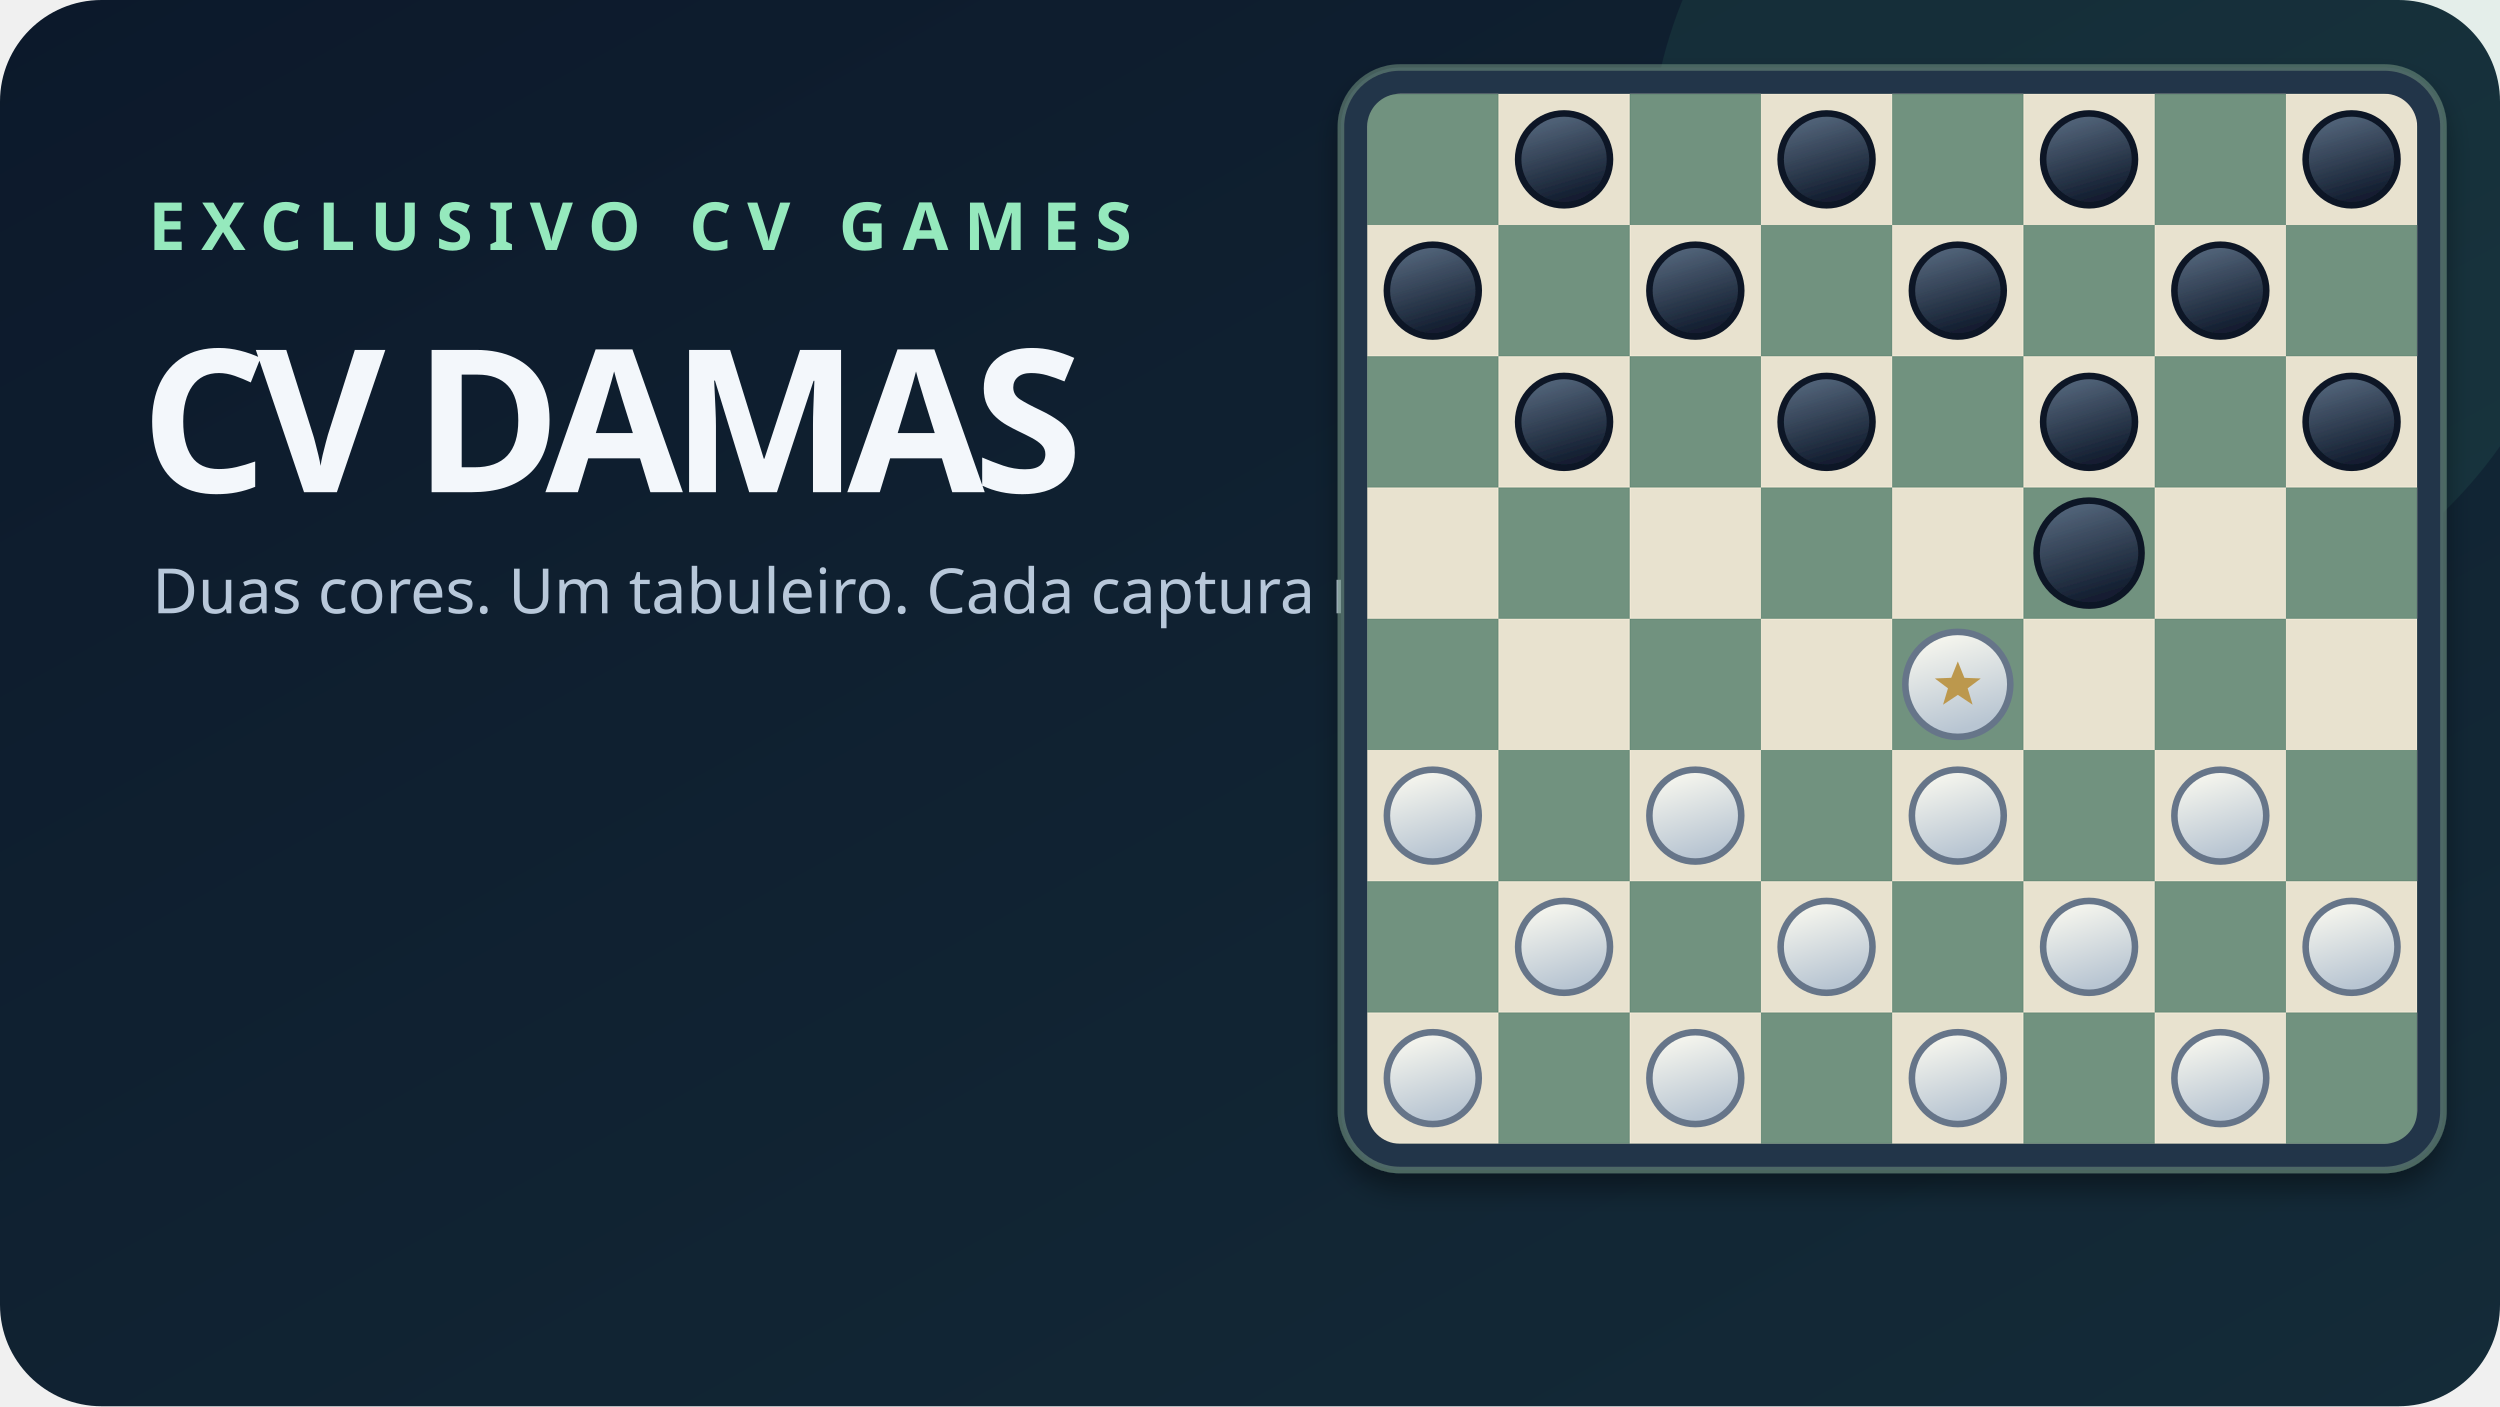
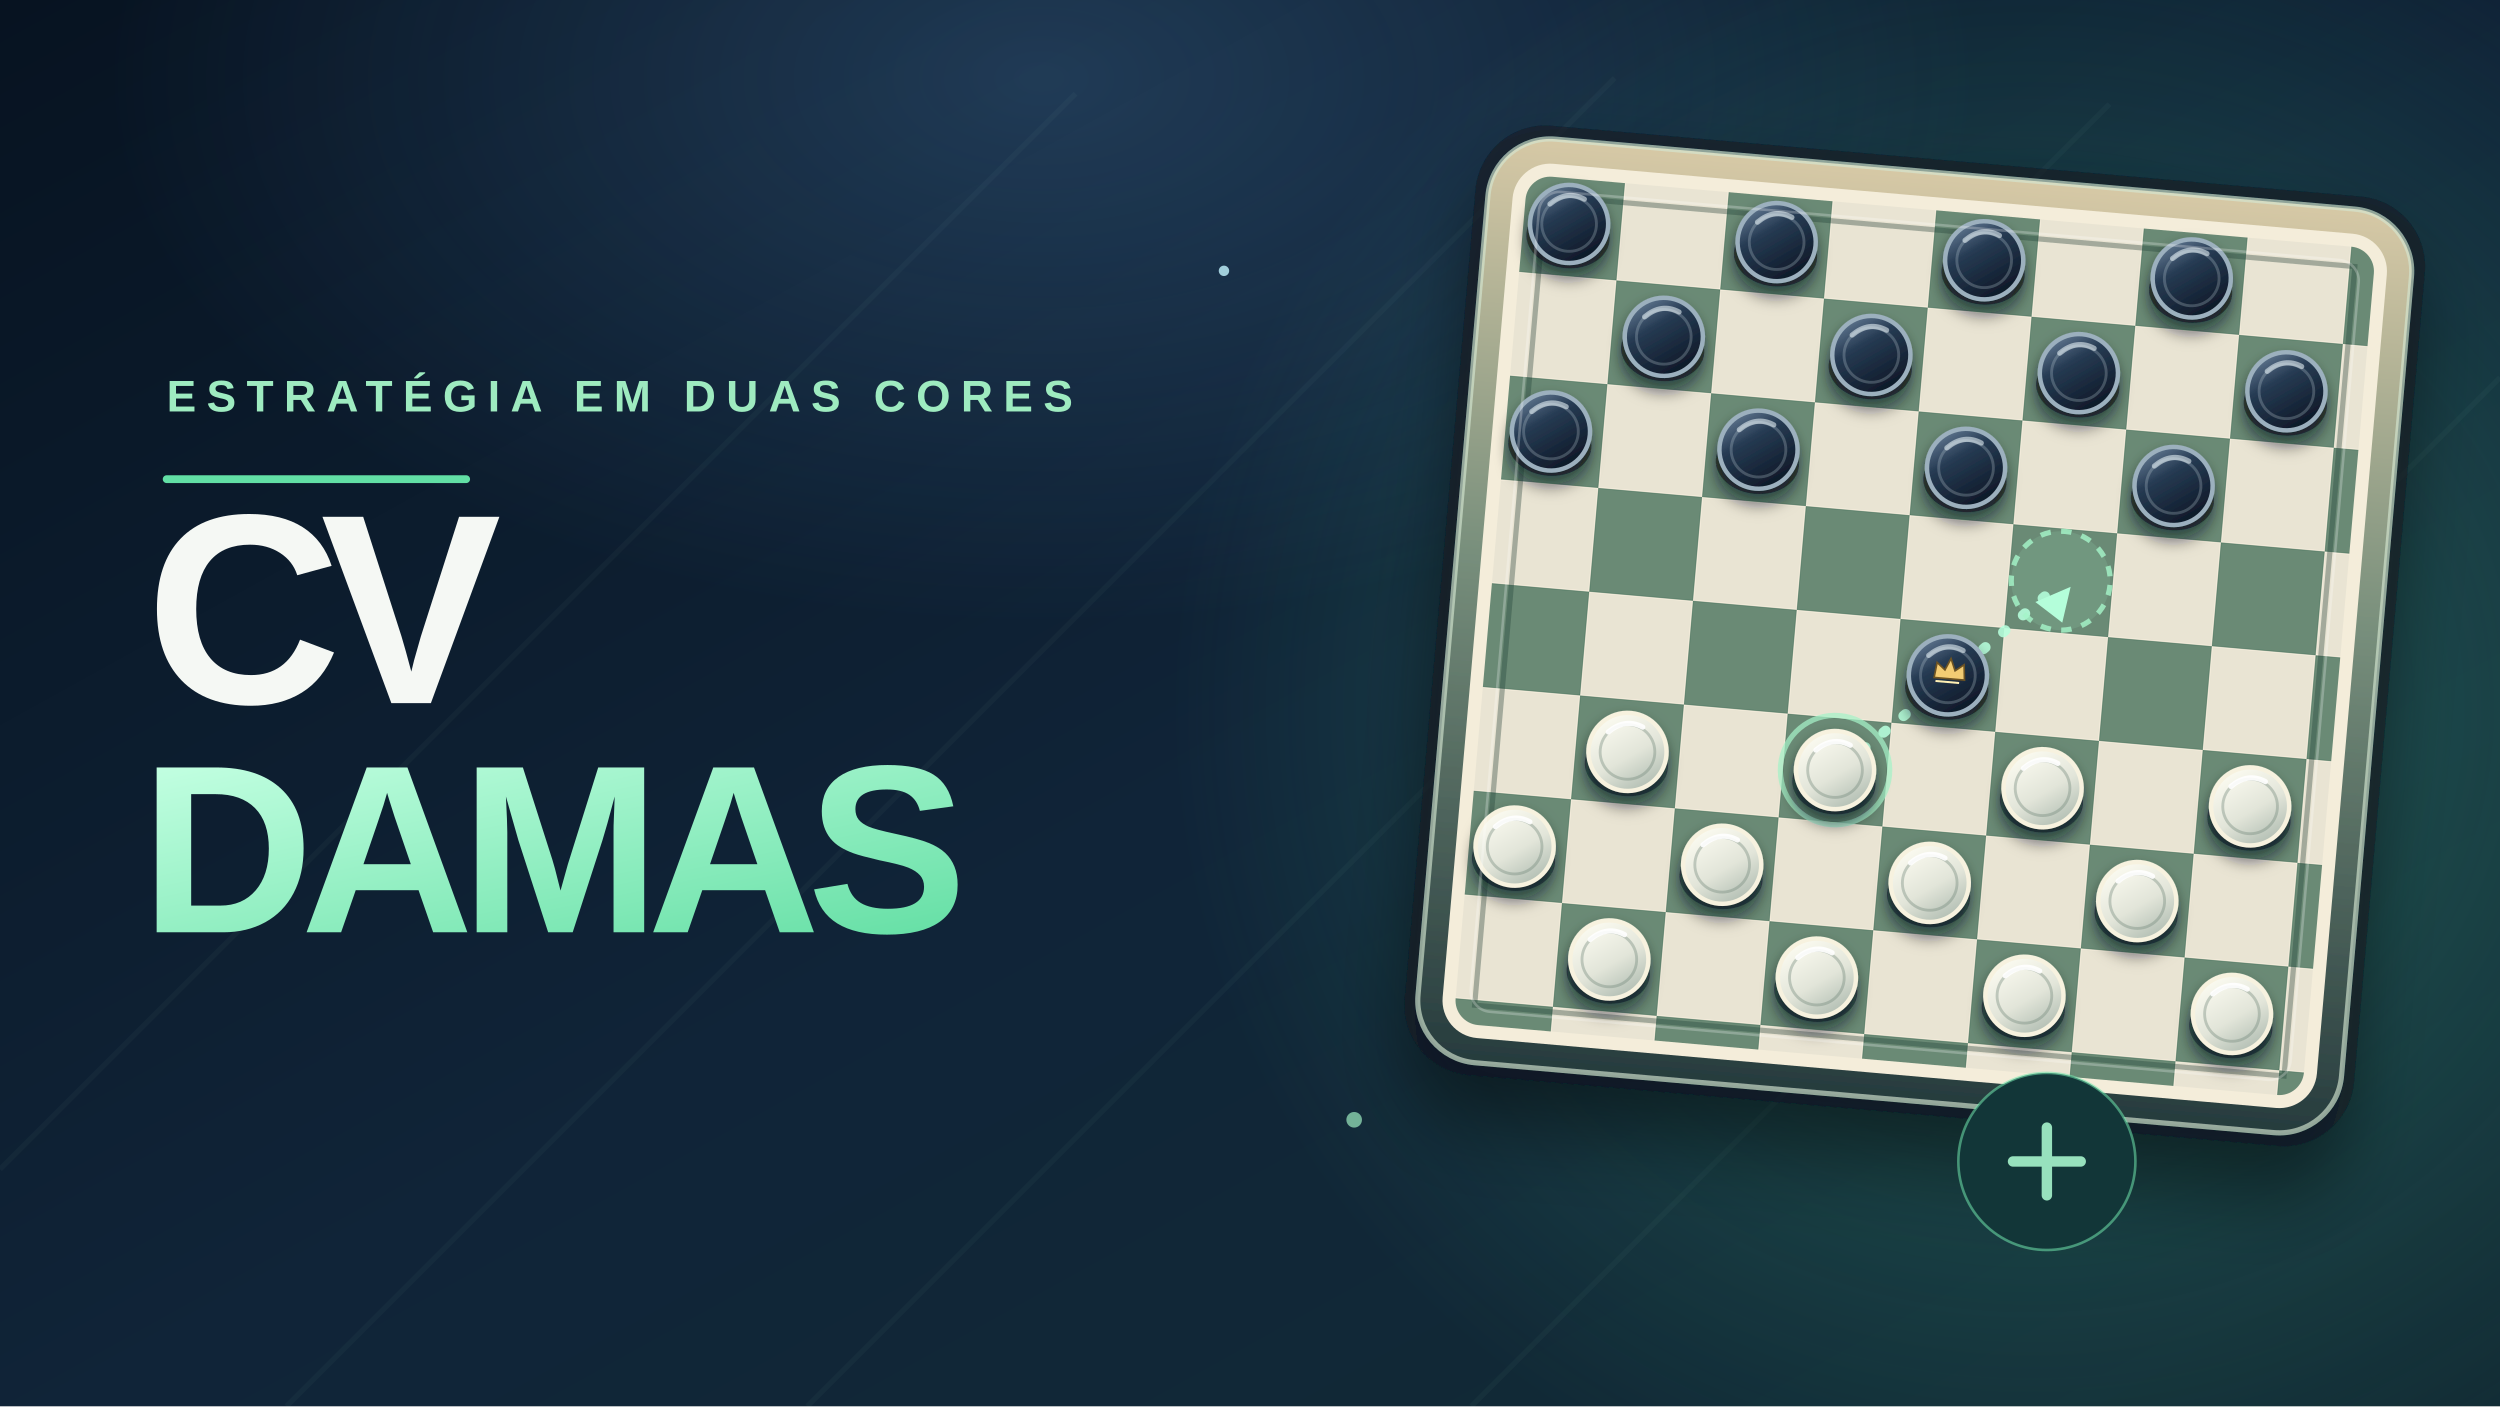
- <svg xmlns="http://www.w3.org/2000/svg" viewBox="0 0 640 360" role="img" aria-labelledby="title desc">
+ <svg xmlns="http://www.w3.org/2000/svg" viewBox="0 0 960 540" role="img" aria-labelledby="title desc">
  <defs>
-     <linearGradient id="bg" x2="1" y2="1">
-       <stop stop-color="#0c192b" />
-       <stop offset="1" stop-color="#142b38" />
+     <linearGradient id="background" x1="0" y1="0" x2="1" y2="1">
+       <stop stop-color="#071321" />
+       <stop offset=".52" stop-color="#102438" />
+       <stop offset="1" stop-color="#122c35" />
    </linearGradient>
-     <linearGradient id="lightPiece" x2=".3" y2="1">
-       <stop stop-color="#fffdf2" />
-       <stop offset="1" stop-color="#b8c5d2" />
+     <radialGradient id="greenGlow">
+       <stop stop-color="#50e0a4" stop-opacity=".3" />
+       <stop offset="1" stop-color="#50e0a4" stop-opacity="0" />
+     </radialGradient>
+     <radialGradient id="blueGlow">
+       <stop stop-color="#74bbff" stop-opacity=".2" />
+       <stop offset="1" stop-color="#74bbff" stop-opacity="0" />
+     </radialGradient>
+     <linearGradient id="mintText" x1="0" y1="0" x2="1" y2="1">
+       <stop stop-color="#c2ffe1" />
+       <stop offset="1" stop-color="#65dfa5" />
    </linearGradient>
-     <linearGradient id="darkPiece" x2=".3" y2="1">
-       <stop stop-color="#5c6f85" />
-       <stop offset="1" stop-color="#131e30" />
+     <linearGradient id="frame" x1="0" y1="0" x2="0" y2="1">
+       <stop stop-color="#d7c9a6" />
+       <stop offset=".45" stop-color="#788f7c" />
+       <stop offset="1" stop-color="#263b3d" />
    </linearGradient>
-     <pattern id="board" width="80" height="80" patternUnits="userSpaceOnUse">
-       <rect width="80" height="80" fill="#e8e2cf" />
-       <rect width="40" height="40" fill="#71927f" />
-       <rect x="40" y="40" width="40" height="40" fill="#71927f" />
+     <linearGradient id="darkPieceFill" x1=".1" y1="0" x2=".8" y2="1">
+       <stop stop-color="#7087a0" />
+       <stop offset=".38" stop-color="#263b53" />
+       <stop offset="1" stop-color="#0b1422" />
+     </linearGradient>
+     <linearGradient id="lightPieceFill" x1=".15" y1="0" x2=".85" y2="1">
+       <stop stop-color="#fffef4" />
+       <stop offset=".55" stop-color="#e2e5d9" />
+       <stop offset="1" stop-color="#a9b7ac" />
+     </linearGradient>
+     <pattern id="squares" width="80" height="80" patternUnits="userSpaceOnUse">
+       <rect width="80" height="80" fill="#e9e4d3" />
+       <path d="M0 0h40v40H0zM40 40h40v40H40z" fill="#60816e" />
+       <path d="M0 0h40v40H0zM40 40h40v40H40z" fill="#91ad91" opacity=".2" />
    </pattern>
-     <filter id="shadow" x="-30%" y="-30%" width="160%" height="170%">
-       <feDropShadow dx="0" dy="5" stdDeviation="4" flood-color="#000" flood-opacity=".4" />
+     <filter id="boardShadow" x="-35%" y="-30%" width="180%" height="180%">
+       <feDropShadow dx="0" dy="18" stdDeviation="15" flood-color="#000" flood-opacity=".48" />
    </filter>
+     <filter id="pieceShadow" x="-45%" y="-45%" width="190%" height="210%">
+       <feDropShadow dx="0" dy="4" stdDeviation="3" flood-color="#07111a" flood-opacity=".62" />
+     </filter>
+     <g id="dark-checker" filter="url(#pieceShadow)">
+       <ellipse cy="5" rx="16" ry="12" fill="#07101a" opacity=".55" />
+       <circle r="15" fill="url(#darkPieceFill)" stroke="#9cb0be" stroke-width="1.7" />
+       <circle r="10.5" fill="none" stroke="#c4d5dc" stroke-opacity=".26" stroke-width="1.1" />
+       <path d="M-8-7q6-6 13-3" fill="none" stroke="#f0fbff" stroke-linecap="round" stroke-opacity=".55" stroke-width="2" />
+     </g>
+     <g id="light-checker" filter="url(#pieceShadow)">
+       <ellipse cy="5" rx="16" ry="12" fill="#07101a" opacity=".45" />
+       <circle r="15" fill="url(#lightPieceFill)" stroke="#f7f2df" stroke-width="1.7" />
+       <circle r="10.5" fill="none" stroke="#73877b" stroke-opacity=".38" stroke-width="1.1" />
+       <path d="M-8-7q6-6 13-3" fill="none" stroke="#fff" stroke-linecap="round" stroke-opacity=".9" stroke-width="2" />
+     </g>
+     <g id="crown" fill="#f3cc73" stroke="#6d5323" stroke-width="1">
+       <path d="m-8 5 1-9 5 4 3-7 3 7 5-4 1 9z" />
+       <path d="M-7 7h14" fill="none" stroke="#fff0b4" stroke-width="1.2" />
+     </g>
  </defs>
-   <rect width="640" height="360" rx="26" fill="url(#bg)" />
-   <circle cx="542" cy="45" r="120" fill="#53d6a1" opacity=".08" />
-   <text x="38" y="64" fill="#95e9bd" font-family="system-ui,sans-serif" font-size="17" font-weight="900" letter-spacing="4">EXCLUSIVO CV GAMES</text>
-   <text x="36" y="126" fill="#f3f7fb" font-family="system-ui,sans-serif" font-size="51" font-weight="950" letter-spacing="-3">CV DAMAS</text>
-   <text x="39" y="157" fill="#b8c8da" font-family="system-ui,sans-serif" font-size="16">Duas cores. Um tabuleiro. Cada captura muda tudo.</text>
-   <g transform="translate(350 24) scale(.84)" filter="url(#shadow)">
-     <rect x="-8" y="-8" width="336" height="336" rx="18" fill="#243448" stroke="#70927f" stroke-opacity=".55" stroke-width="2" />
-     <rect width="320" height="320" rx="10" fill="url(#board)" />
-     <g fill="url(#darkPiece)" stroke="#0e1725" stroke-width="2">
-       <circle cx="60" cy="20" r="14" />
-       <circle cx="140" cy="20" r="14" />
-       <circle cx="220" cy="20" r="14" />
-       <circle cx="300" cy="20" r="14" />
-       <circle cx="20" cy="60" r="14" />
-       <circle cx="100" cy="60" r="14" />
-       <circle cx="180" cy="60" r="14" />
-       <circle cx="260" cy="60" r="14" />
-       <circle cx="60" cy="100" r="14" />
-       <circle cx="140" cy="100" r="14" />
-       <circle cx="220" cy="100" r="14" />
-       <circle cx="300" cy="100" r="14" />
+   <rect width="960" height="540" fill="url(#background)" />
+   <ellipse cx="780" cy="272" rx="330" ry="320" fill="url(#greenGlow)" />
+   <ellipse cx="400" cy="30" rx="360" ry="210" fill="url(#blueGlow)" />
+   <path d="M0 449 413 36M110 540 620 30M310 540 810 40M565 540 960 145" fill="none" stroke="#b8ffe1" stroke-opacity=".035" stroke-width="2" />
+   <circle cx="470" cy="104" r="2" fill="#c3f5ff" opacity=".8" />
+   <circle cx="520" cy="430" r="3" fill="#9decc2" opacity=".7" />
+   <text x="64" y="158" fill="#9eebc0" font-family="Arial,sans-serif" font-size="17" font-weight="800" letter-spacing="4">ESTRATÉGIA EM DUAS CORES</text>
+   <path d="M64 184h115" stroke="#62dfa5" stroke-width="3" stroke-linecap="round" />
+   <text x="56" y="270" fill="#f5f8f4" font-family="Arial,sans-serif" font-size="104" font-weight="900" letter-spacing="-8">CV</text>
+   <text x="54" y="358" fill="url(#mintText)" font-family="Arial,sans-serif" font-size="92" font-weight="900" letter-spacing="-5">DAMAS</text>
+   <g transform="translate(568 79) rotate(5 176 180)" filter="url(#boardShadow)">
+     <rect x="-17" y="-17" width="366" height="366" rx="27" fill="#081521" opacity=".55" />
+     <rect x="-12" y="-12" width="356" height="356" rx="24" fill="url(#frame)" stroke="#d5e7d1" stroke-opacity=".65" stroke-width="2" />
+     <rect width="332" height="332" rx="12" fill="url(#squares)" stroke="#f4edda" stroke-width="5" />
+     <path d="M10 10h312v312H10z" fill="none" stroke="#213d36" stroke-opacity=".35" stroke-width="2" />
+     <g>
+       <use href="#dark-checker" x="20" y="20" />
+       <use href="#dark-checker" x="100" y="20" />
+       <use href="#dark-checker" x="180" y="20" />
+       <use href="#dark-checker" x="260" y="20" />
+       <use href="#dark-checker" x="60" y="60" />
+       <use href="#dark-checker" x="140" y="60" />
+       <use href="#dark-checker" x="220" y="60" />
+       <use href="#dark-checker" x="300" y="60" />
+       <use href="#dark-checker" x="20" y="100" />
+       <use href="#dark-checker" x="100" y="100" />
+       <use href="#dark-checker" x="180" y="100" />
+       <use href="#dark-checker" x="260" y="100" />
+       <use href="#light-checker" x="60" y="220" />
+       <use href="#light-checker" x="220" y="220" />
+       <use href="#light-checker" x="300" y="220" />
+       <use href="#light-checker" x="20" y="260" />
+       <use href="#light-checker" x="100" y="260" />
+       <use href="#light-checker" x="180" y="260" />
+       <use href="#light-checker" x="260" y="260" />
+       <use href="#light-checker" x="60" y="300" />
+       <use href="#light-checker" x="140" y="300" />
+       <use href="#light-checker" x="220" y="300" />
+       <use href="#light-checker" x="300" y="300" />
    </g>
-     <g fill="url(#lightPiece)" stroke="#667589" stroke-width="2">
-       <circle cx="20" cy="220" r="14" />
-       <circle cx="100" cy="220" r="14" />
-       <circle cx="180" cy="220" r="14" />
-       <circle cx="260" cy="220" r="14" />
-       <circle cx="60" cy="260" r="14" />
-       <circle cx="140" cy="260" r="14" />
-       <circle cx="220" cy="260" r="14" />
-       <circle cx="300" cy="260" r="14" />
-       <circle cx="20" cy="300" r="14" />
-       <circle cx="100" cy="300" r="14" />
-       <circle cx="180" cy="300" r="14" />
-       <circle cx="260" cy="300" r="14" />
-     </g>
-     <circle cx="180" cy="180" r="16" fill="url(#lightPiece)" stroke="#667589" stroke-width="2" />
-     <circle cx="220" cy="140" r="16" fill="url(#darkPiece)" stroke="#0e1725" stroke-width="2" />
-     <path d="M180 173l2 5 5 .2-4 3 1.5 5-4.5-3-4.5 3 1.5-5-4-3 5-.2z" fill="#bc984d" />
+     <path d="M143 218Q179 183 216 145" fill="none" stroke="#b7ffdc" stroke-opacity=".88" stroke-width="4" stroke-linecap="round" stroke-dasharray="1 9" />
+     <path d="m211 149 13-7-2 14" fill="#b7ffdc" />
+     <circle cx="140" cy="220" r="21" fill="none" stroke="#a5f3c8" stroke-opacity=".72" stroke-width="2" />
+     <circle cx="220" cy="140" r="19" fill="#a5f3c8" fill-opacity=".12" stroke="#a5f3c8" stroke-opacity=".82" stroke-width="2" stroke-dasharray="4 4" />
+     <use href="#light-checker" x="140" y="220" />
+     <use href="#dark-checker" x="180" y="180" />
+     <use href="#crown" transform="translate(180 178) scale(.65)" />
+     <rect x="8" y="8" width="316" height="316" rx="8" fill="none" stroke="#fff" stroke-opacity=".25" stroke-width="1" />
+   </g>
+   <g transform="translate(786 446)">
+     <circle r="34" fill="#123638" stroke="#72e8ae" stroke-opacity=".54" />
+     <path d="M-13 0h26M0-13v26" stroke="#a9f8ce" stroke-linecap="round" stroke-width="4" opacity=".88" />
  </g>
</svg>
